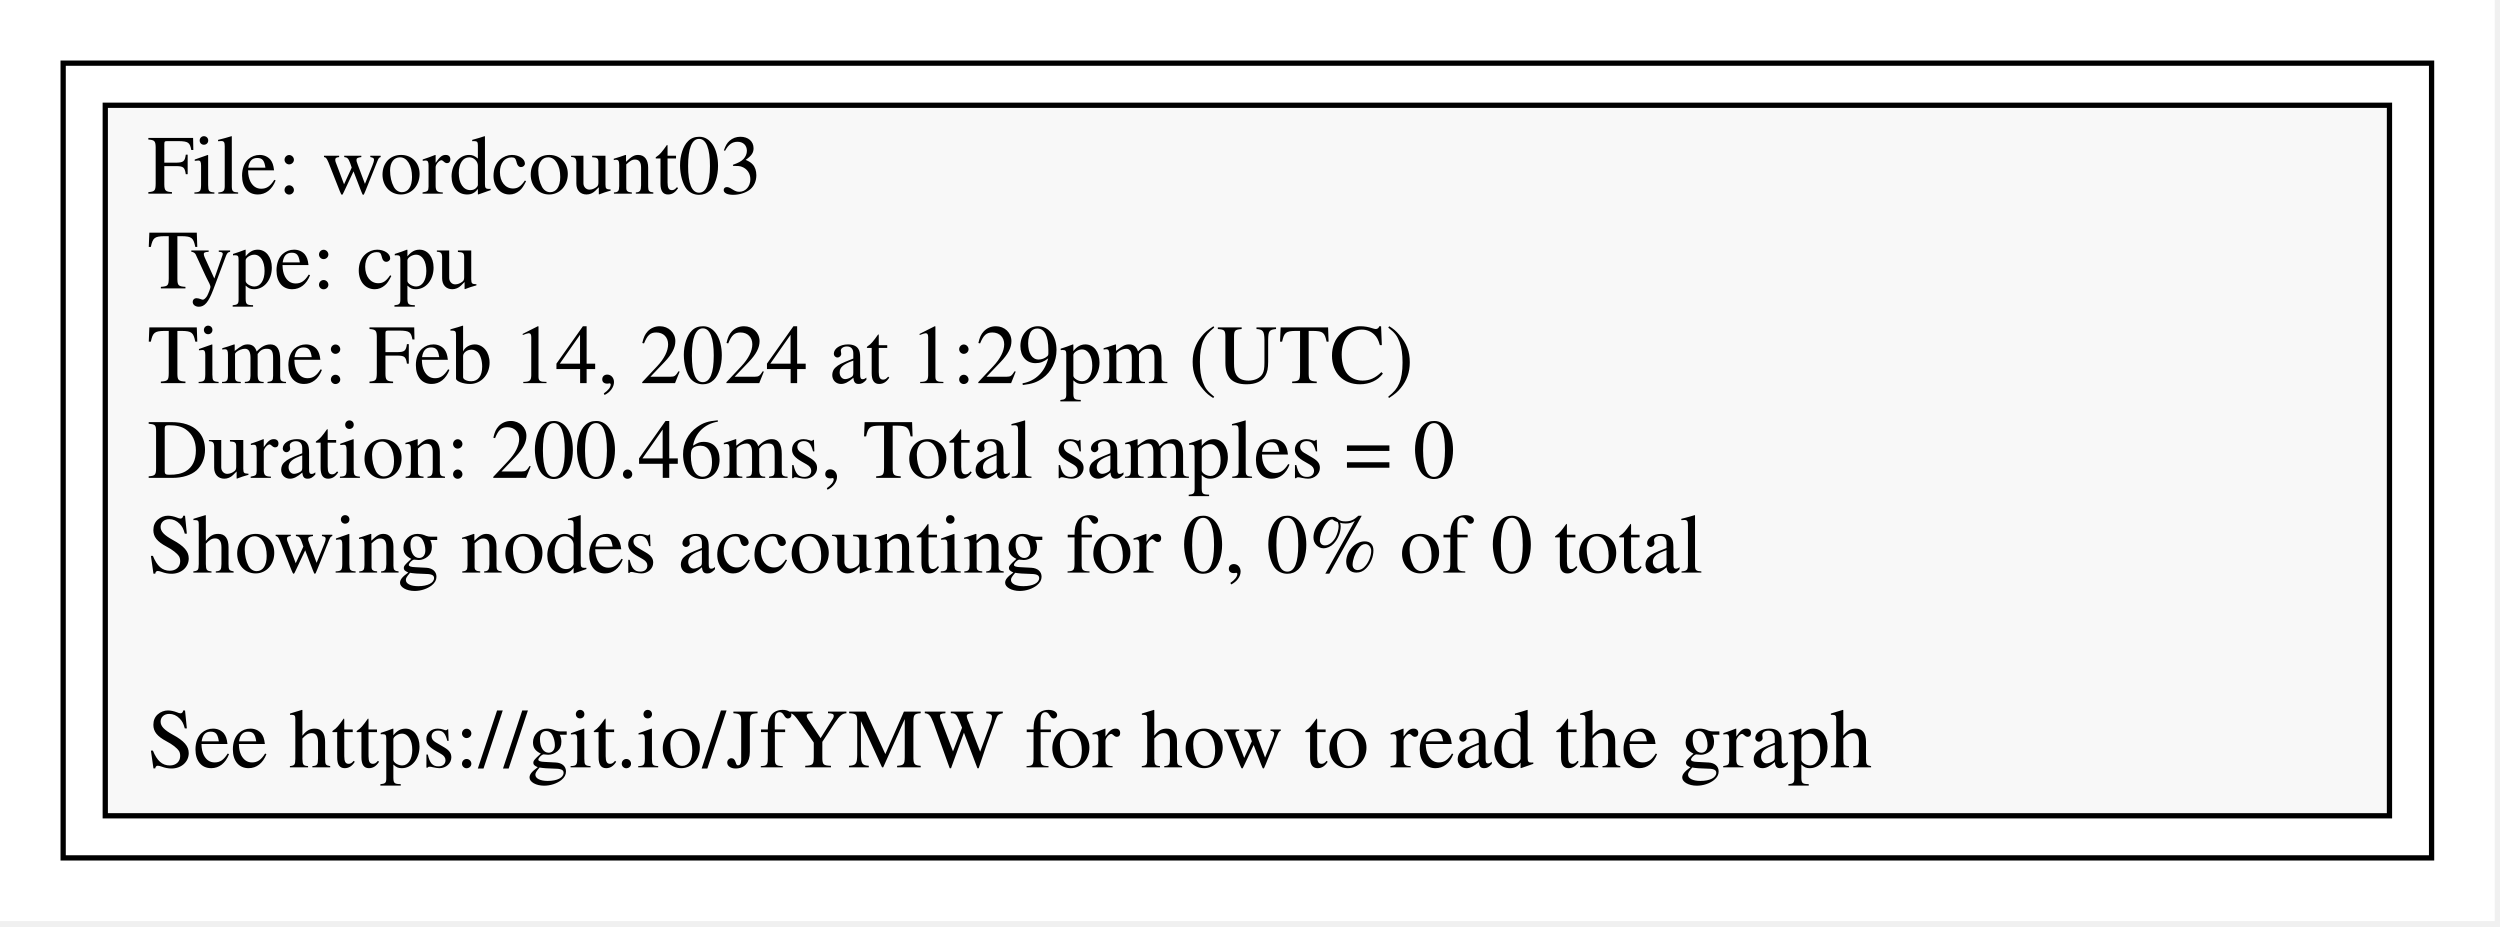
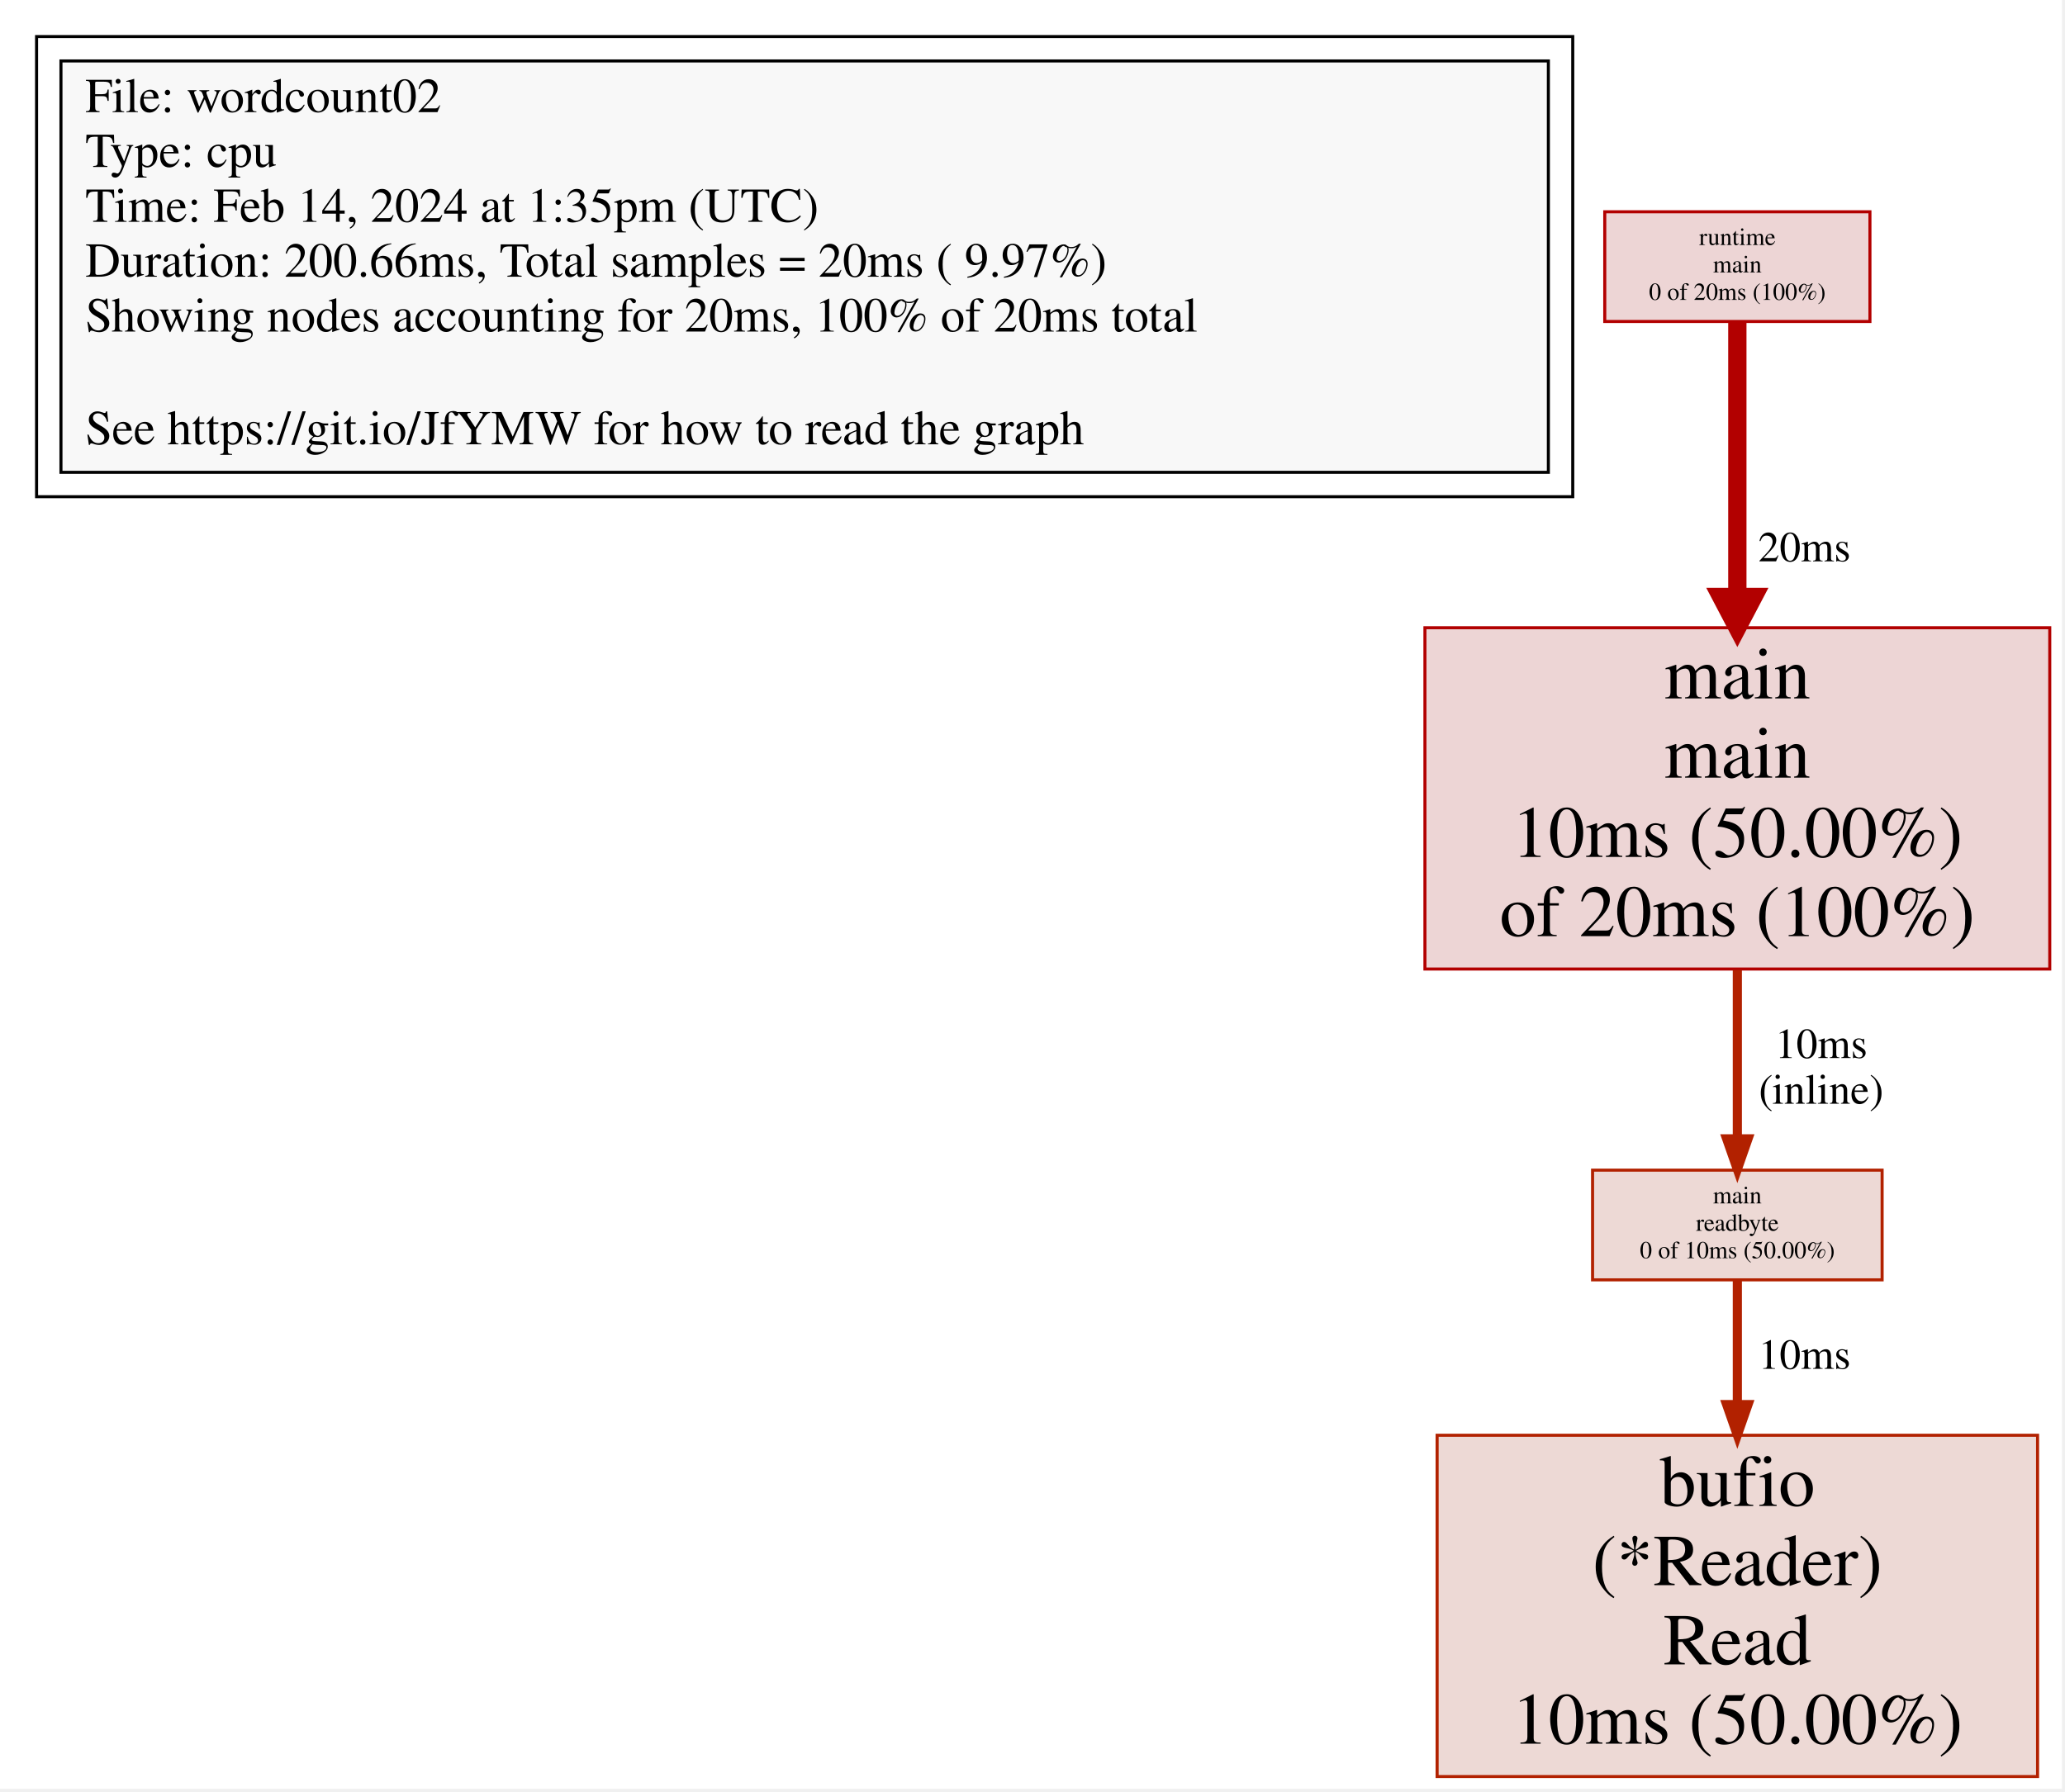
<svg xmlns="http://www.w3.org/2000/svg" xmlns:xlink="http://www.w3.org/1999/xlink" width="100%" height="100%">
  <g id="viewport" transform="scale(0.5,0.5) translate(0,0)">
-     <g id="graph0" class="graph" transform="scale(1 1) rotate(0) translate(4 171)">
-       <polygon fill="white" stroke="transparent" points="-4,4 -4,-171 470,-171 470,4 -4,4" />
+     <g id="graph0" class="graph" transform="scale(1 1) rotate(0) translate(4 583)">
+       <polygon fill="white" stroke="transparent" points="-4,4 -4,-583 672.5,-583 672.5,4 -4,4" />
      <g id="clust1" class="cluster">
-         <polygon fill="none" stroke="black" points="8,-8 8,-159 458,-159 458,-8 8,-8" />
+         <polygon fill="none" stroke="black" points="8,-420 8,-571 512,-571 512,-420 8,-420" />
      </g>
      <g id="node1" class="node">
        <g id="a_node1">
-           <a xlink:title="wordcount03">
-             <polygon fill="#f8f8f8" stroke="black" points="450,-151 16,-151 16,-16 450,-16 450,-151" />
-             <text text-anchor="start" x="24" y="-134.2" font-family="Times,serif" font-size="16.00">File: wordcount03</text>
-             <text text-anchor="start" x="24" y="-116.2" font-family="Times,serif" font-size="16.00">Type: cpu</text>
-             <text text-anchor="start" x="24" y="-98.2" font-family="Times,serif" font-size="16.00">Time: Feb 14, 2024 at 1:29pm (UTC)</text>
-             <text text-anchor="start" x="24" y="-80.2" font-family="Times,serif" font-size="16.00">Duration: 200.46ms, Total samples = 0 </text>
-             <text text-anchor="start" x="24" y="-62.2" font-family="Times,serif" font-size="16.00">Showing nodes accounting for 0, 0% of 0 total</text>
-             <text text-anchor="start" x="24" y="-25.2" font-family="Times,serif" font-size="16.00">See https://git.io/JfYMW for how to read the graph</text>
+           <a xlink:title="wordcount02">
+             <polygon fill="#f8f8f8" stroke="black" points="504,-563 16,-563 16,-428 504,-428 504,-563" />
+             <text text-anchor="start" x="24" y="-546.2" font-family="Times,serif" font-size="16.00">File: wordcount02</text>
+             <text text-anchor="start" x="24" y="-528.2" font-family="Times,serif" font-size="16.00">Type: cpu</text>
+             <text text-anchor="start" x="24" y="-510.2" font-family="Times,serif" font-size="16.00">Time: Feb 14, 2024 at 1:35pm (UTC)</text>
+             <text text-anchor="start" x="24" y="-492.2" font-family="Times,serif" font-size="16.00">Duration: 200.66ms, Total samples = 20ms ( 9.97%)</text>
+             <text text-anchor="start" x="24" y="-474.2" font-family="Times,serif" font-size="16.00">Showing nodes accounting for 20ms, 100% of 20ms total</text>
+             <text text-anchor="start" x="24" y="-437.2" font-family="Times,serif" font-size="16.00">See https://git.io/JfYMW for how to read the graph</text>
+           </a>
+         </g>
+       </g>
+       <g id="node1" class="node">
+         <g id="a_node1">
+           <a xlink:title="main.main (20ms)">
+             <polygon fill="#edd5d5" stroke="#b20000" points="668.5,-377 463.5,-377 463.5,-265 668.5,-265 668.5,-377" />
+             <text text-anchor="middle" x="566" y="-353.8" font-family="Times,serif" font-size="24.00">main</text>
+             <text text-anchor="middle" x="566" y="-327.8" font-family="Times,serif" font-size="24.00">main</text>
+             <text text-anchor="middle" x="566" y="-301.8" font-family="Times,serif" font-size="24.00">10ms (50.00%)</text>
+             <text text-anchor="middle" x="566" y="-275.8" font-family="Times,serif" font-size="24.00">of 20ms (100%)</text>
+           </a>
+         </g>
+       </g>
+       <g id="node4" class="node">
+         <g id="a_node4">
+           <a xlink:title="main.readbyte (10ms)">
+             <polygon fill="#edd9d5" stroke="#b22100" points="613.5,-199 518.5,-199 518.5,-163 613.5,-163 613.5,-199" />
+             <text text-anchor="middle" x="566" y="-188.1" font-family="Times,serif" font-size="8.00">main</text>
+             <text text-anchor="middle" x="566" y="-179.1" font-family="Times,serif" font-size="8.00">readbyte</text>
+             <text text-anchor="middle" x="566" y="-170.1" font-family="Times,serif" font-size="8.00">0 of 10ms (50.00%)</text>
+           </a>
+         </g>
+       </g>
+       <g id="edge2" class="edge">
+         <g id="a_edge2">
+           <a xlink:title="main.main -&gt; main.readbyte (10ms)">
+             <path fill="none" stroke="#b22100" stroke-width="3" d="M566,-264.67C566,-245.66 566,-225.21 566,-209.4" />
+             <polygon fill="#b22100" stroke="#b22100" stroke-width="3" points="569.5,-209.28 566,-199.28 562.5,-209.28 569.5,-209.28" />
+           </a>
+         </g>
+         <g id="a_edge2-label">
+           <a xlink:title="main.main -&gt; main.readbyte (10ms)">
+             <text text-anchor="middle" x="593.5" y="-235.8" font-family="Times,serif" font-size="14.00"> 10ms</text>
+             <text text-anchor="middle" x="593.5" y="-220.8" font-family="Times,serif" font-size="14.00"> (inline)</text>
+           </a>
+         </g>
+       </g>
+       <g id="node2" class="node">
+         <g id="a_node2">
+           <a xlink:title="bufio.(*Reader).Read (10ms)">
+             <polygon fill="#edd9d5" stroke="#b22100" points="664.5,-112 467.5,-112 467.5,0 664.5,0 664.5,-112" />
+             <text text-anchor="middle" x="566" y="-88.8" font-family="Times,serif" font-size="24.00">bufio</text>
+             <text text-anchor="middle" x="566" y="-62.8" font-family="Times,serif" font-size="24.00">(*Reader)</text>
+             <text text-anchor="middle" x="566" y="-36.8" font-family="Times,serif" font-size="24.00">Read</text>
+             <text text-anchor="middle" x="566" y="-10.8" font-family="Times,serif" font-size="24.00">10ms (50.00%)</text>
+           </a>
+         </g>
+       </g>
+       <g id="node3" class="node">
+         <g id="a_node3">
+           <a xlink:title="runtime.main (20ms)">
+             <polygon fill="#edd5d5" stroke="#b20000" points="609.5,-513.5 522.5,-513.5 522.5,-477.5 609.5,-477.5 609.5,-513.5" />
+             <text text-anchor="middle" x="566" y="-502.6" font-family="Times,serif" font-size="8.00">runtime</text>
+             <text text-anchor="middle" x="566" y="-493.6" font-family="Times,serif" font-size="8.00">main</text>
+             <text text-anchor="middle" x="566" y="-484.6" font-family="Times,serif" font-size="8.00">0 of 20ms (100%)</text>
+           </a>
+         </g>
+       </g>
+       <g id="edge1" class="edge">
+         <g id="a_edge1">
+           <a xlink:title="runtime.main -&gt; main.main (20ms)">
+             <path fill="none" stroke="#b20000" stroke-width="6" d="M566,-477.33C566,-456.41 566,-419.86 566,-387.46" />
+             <polygon fill="#b20000" stroke="#b20000" stroke-width="6" points="571.25,-387.11 566,-377.11 560.75,-387.11 571.25,-387.11" />
+           </a>
+         </g>
+         <g id="a_edge1-label">
+           <a xlink:title="runtime.main -&gt; main.main (20ms)">
+             <text text-anchor="middle" x="588" y="-398.8" font-family="Times,serif" font-size="14.00"> 20ms</text>
+           </a>
+         </g>
+       </g>
+       <g id="edge3" class="edge">
+         <g id="a_edge3">
+           <a xlink:title="main.readbyte -&gt; bufio.(*Reader).Read (10ms)">
+             <path fill="none" stroke="#b22100" stroke-width="3" d="M566,-162.9C566,-152.12 566,-137.44 566,-122.45" />
+             <polygon fill="#b22100" stroke="#b22100" stroke-width="3" points="569.5,-122.06 566,-112.06 562.5,-122.06 569.5,-122.06" />
+           </a>
+         </g>
+         <g id="a_edge3-label">
+           <a xlink:title="main.readbyte -&gt; bufio.(*Reader).Read (10ms)">
+             <text text-anchor="middle" x="588" y="-133.8" font-family="Times,serif" font-size="14.00"> 10ms</text>
          </a>
        </g>
      </g>
    </g>
  </g>
</svg>
